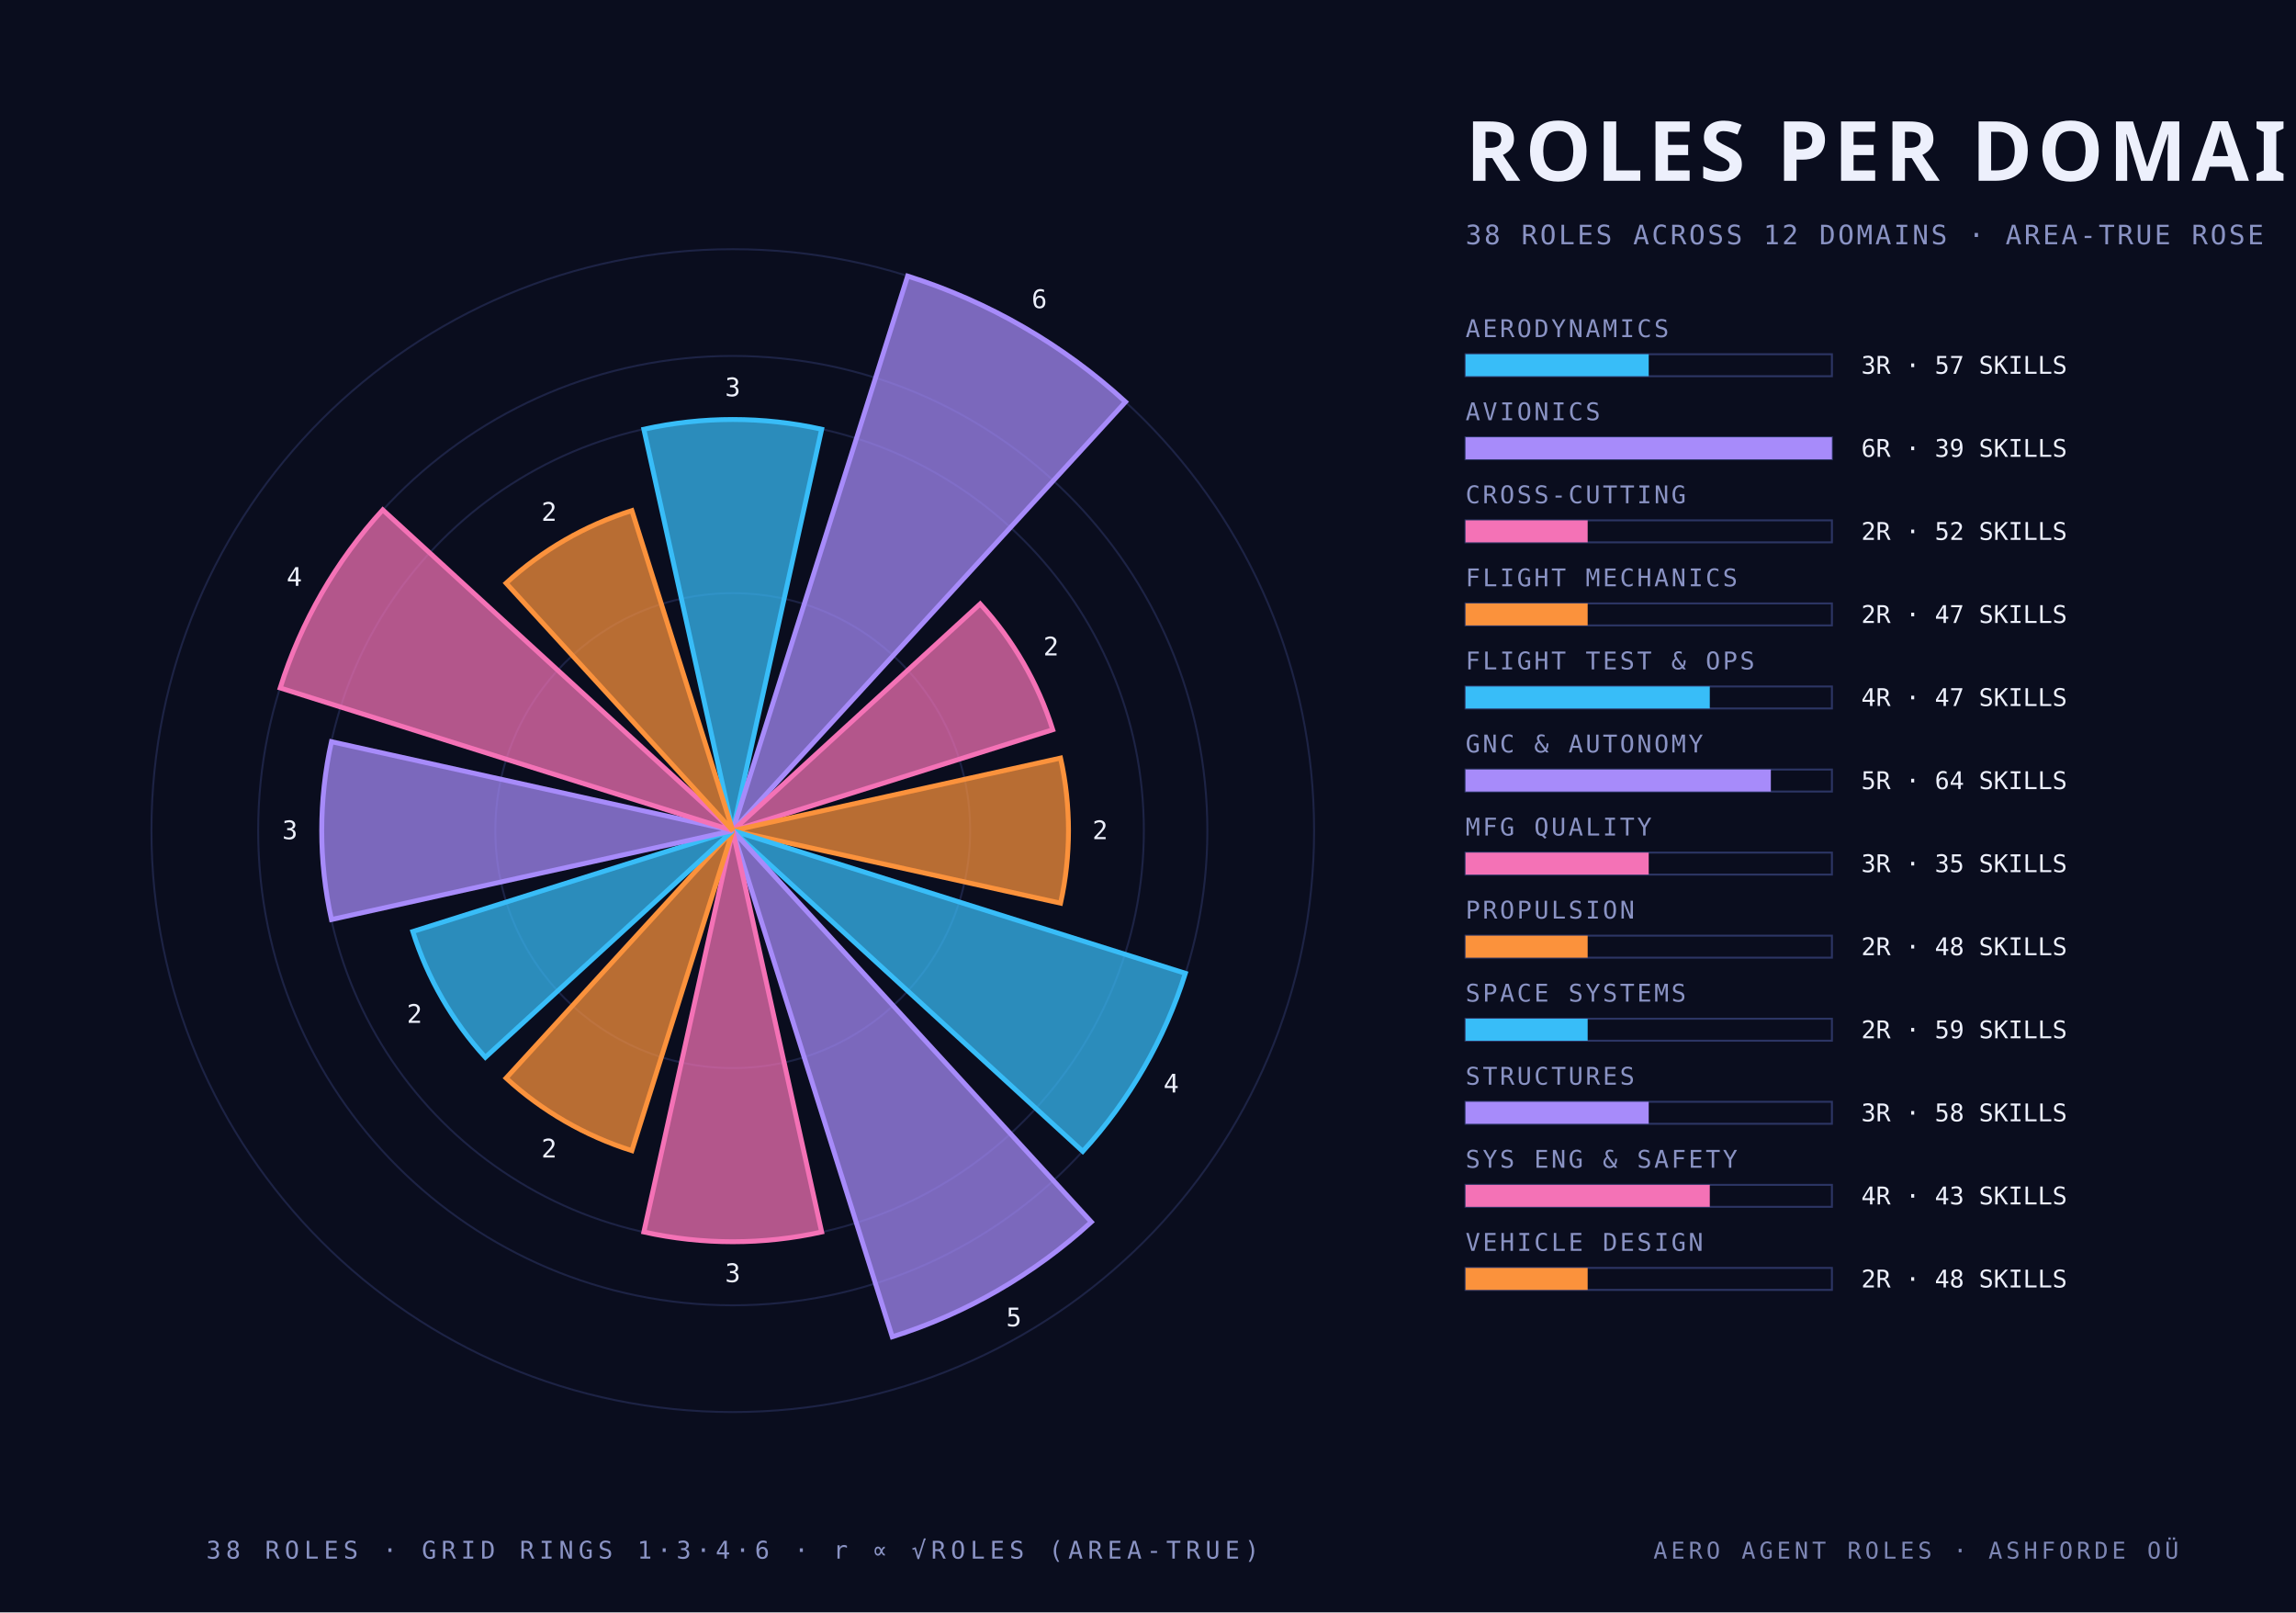
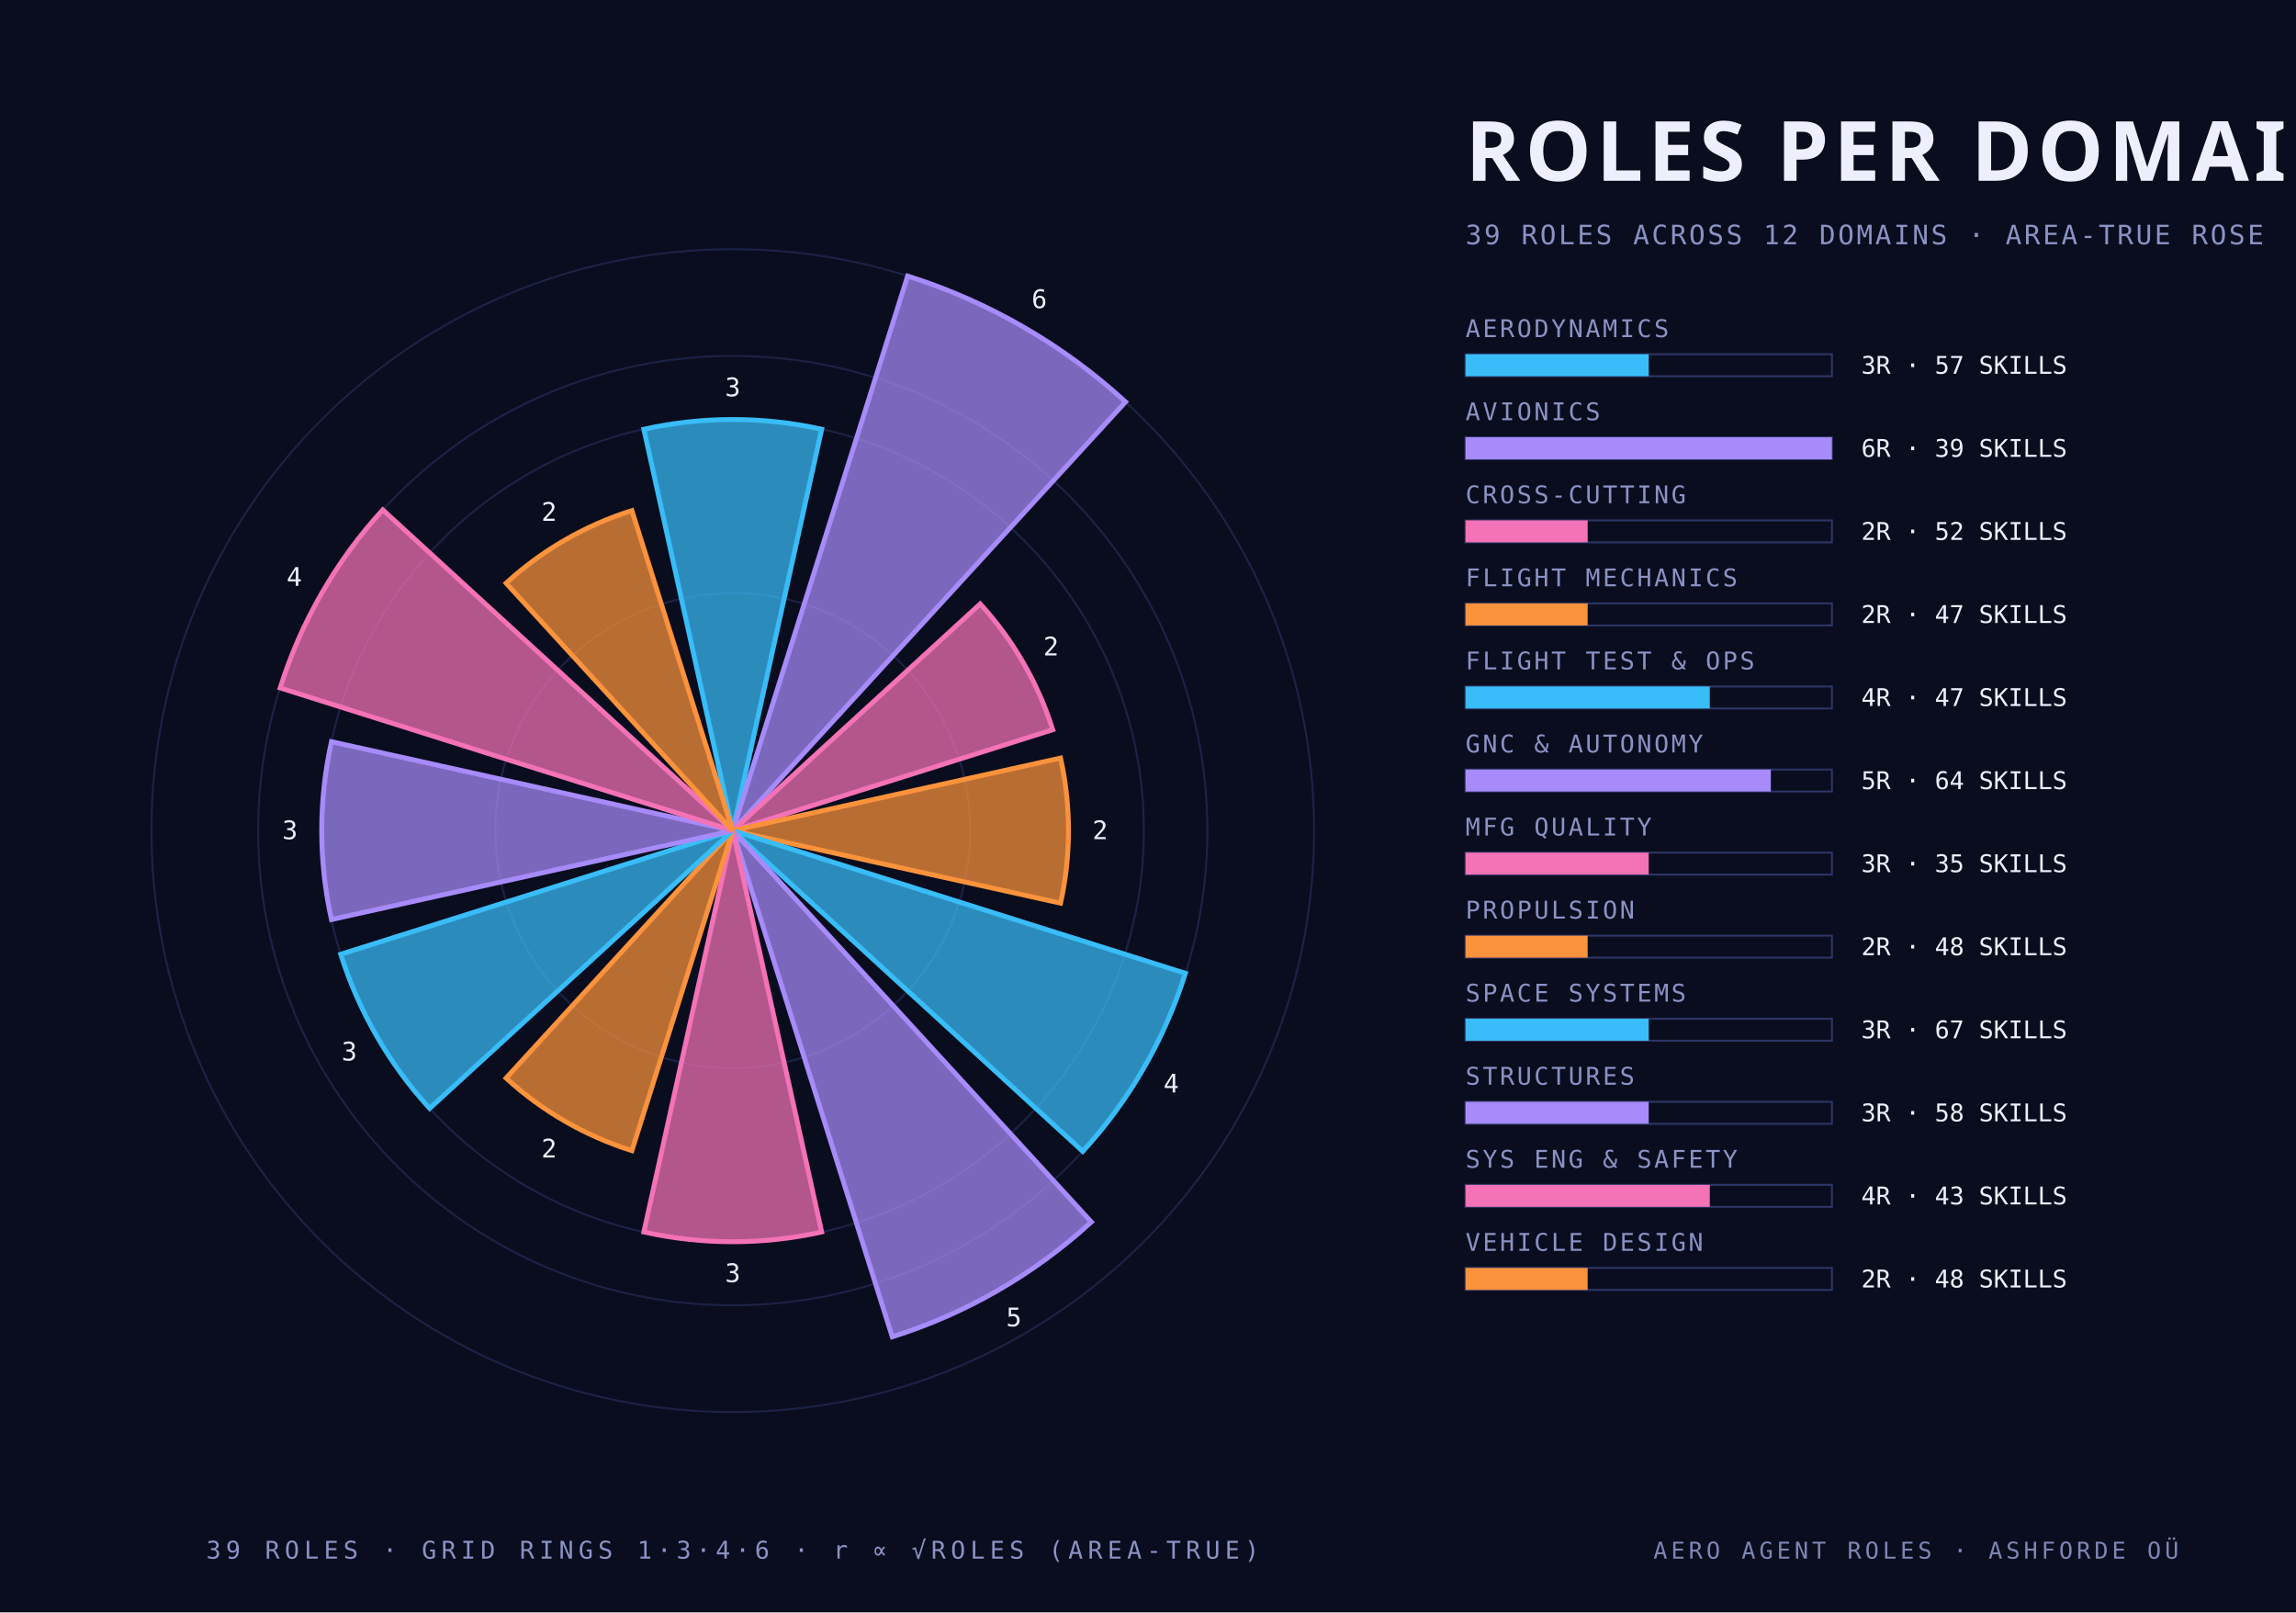
<svg xmlns="http://www.w3.org/2000/svg" width="940" height="660" viewBox="0 0 940 660">
  <style>
    .mono { font-family: "JetBrains Mono", "IBM Plex Mono", "Menlo", monospace; }
    .cond { font-family: "Barlow Condensed", "DIN Condensed", "Arial Narrow", sans-serif; font-weight: 700; text-transform: uppercase; }
  </style>
  <rect width="940" height="660" fill="#0a0d1e" />
  <circle cx="300" cy="340" r="97.2" fill="none" stroke="#2c3564" stroke-width="0.8" stroke-opacity="0.55" />
  <circle cx="300" cy="340" r="168.3" fill="none" stroke="#2c3564" stroke-width="0.8" stroke-opacity="0.55" />
  <circle cx="300" cy="340" r="194.3" fill="none" stroke="#2c3564" stroke-width="0.8" stroke-opacity="0.55" />
  <circle cx="300" cy="340" r="238.0" fill="none" stroke="#2c3564" stroke-width="0.8" stroke-opacity="0.55" />
  <path d="M 300 340 L 263.6 175.7 A 168.3 168.3 0 0 1 336.4 175.7 Z" fill="#38bdf8" fill-opacity="0.72" stroke="#38bdf8" stroke-width="2" />
  <text class="mono" x="300.0" y="162.2" text-anchor="middle" font-size="10.5" fill="#edf0fc">3</text>
  <path d="M 300 340 L 371.6 113.0 A 238.0 238.0 0 0 1 460.8 164.5 Z" fill="#a78bfa" fill-opacity="0.72" stroke="#a78bfa" stroke-width="2" />
  <text class="mono" x="425.5" y="126.1" text-anchor="middle" font-size="10.5" fill="#edf0fc">6</text>
  <path d="M 300 340 L 401.3 247.2 A 137.4 137.4 0 0 1 431.0 298.7 Z" fill="#f472b6" fill-opacity="0.72" stroke="#f472b6" stroke-width="2" />
  <text class="mono" x="430.3" y="268.3" text-anchor="middle" font-size="10.5" fill="#edf0fc">2</text>
  <path d="M 300 340 L 434.2 310.3 A 137.4 137.4 0 0 1 434.2 369.7 Z" fill="#fb923c" fill-opacity="0.72" stroke="#fb923c" stroke-width="2" />
  <text class="mono" x="450.4" y="343.5" text-anchor="middle" font-size="10.5" fill="#edf0fc">2</text>
  <path d="M 300 340 L 485.3 398.4 A 194.3 194.3 0 0 1 443.3 471.3 Z" fill="#38bdf8" fill-opacity="0.72" stroke="#38bdf8" stroke-width="2" />
  <text class="mono" x="479.5" y="447.2" text-anchor="middle" font-size="10.5" fill="#edf0fc">4</text>
  <path d="M 300 340 L 446.8 500.2 A 217.3 217.3 0 0 1 365.3 547.2 Z" fill="#a78bfa" fill-opacity="0.72" stroke="#a78bfa" stroke-width="2" />
  <text class="mono" x="415.1" y="542.9" text-anchor="middle" font-size="10.5" fill="#edf0fc">5</text>
  <path d="M 300 340 L 336.4 504.3 A 168.3 168.3 0 0 1 263.6 504.3 Z" fill="#f472b6" fill-opacity="0.72" stroke="#f472b6" stroke-width="2" />
  <text class="mono" x="300.0" y="524.8" text-anchor="middle" font-size="10.5" fill="#edf0fc">3</text>
  <path d="M 300 340 L 258.7 471.0 A 137.4 137.4 0 0 1 207.2 441.3 Z" fill="#fb923c" fill-opacity="0.72" stroke="#fb923c" stroke-width="2" />
  <text class="mono" x="224.8" y="473.8" text-anchor="middle" font-size="10.5" fill="#edf0fc">2</text>
-   <path d="M 300 340 L 198.7 432.8 A 137.4 137.4 0 0 1 169.0 381.3 Z" fill="#38bdf8" fill-opacity="0.72" stroke="#38bdf8" stroke-width="2" />
-   <text class="mono" x="169.7" y="418.7" text-anchor="middle" font-size="10.5" fill="#edf0fc">2</text>
+   <path d="M 300 340 L 175.9 453.7 A 168.3 168.3 0 0 1 139.5 390.6 Z" fill="#38bdf8" fill-opacity="0.72" stroke="#38bdf8" stroke-width="2" />
+   <text class="mono" x="143.0" y="434.1" text-anchor="middle" font-size="10.5" fill="#edf0fc">3</text>
  <path d="M 300 340 L 135.7 376.4 A 168.3 168.3 0 0 1 135.7 303.6 Z" fill="#a78bfa" fill-opacity="0.72" stroke="#a78bfa" stroke-width="2" />
  <text class="mono" x="118.7" y="343.5" text-anchor="middle" font-size="10.5" fill="#edf0fc">3</text>
  <path d="M 300 340 L 114.7 281.6 A 194.3 194.3 0 0 1 156.7 208.7 Z" fill="#f472b6" fill-opacity="0.72" stroke="#f472b6" stroke-width="2" />
  <text class="mono" x="120.5" y="239.8" text-anchor="middle" font-size="10.5" fill="#edf0fc">4</text>
  <path d="M 300 340 L 207.2 238.7 A 137.4 137.4 0 0 1 258.7 209.0 Z" fill="#fb923c" fill-opacity="0.72" stroke="#fb923c" stroke-width="2" />
  <text class="mono" x="224.8" y="213.2" text-anchor="middle" font-size="10.5" fill="#edf0fc">2</text>
  <text class="cond" x="600.0" y="74.0" text-anchor="start" font-size="34" fill="#edf0fc" letter-spacing="2">ROLES PER DOMAIN</text>
-   <text class="mono" x="600.0" y="100.0" text-anchor="start" font-size="11" fill="#8a93c4" letter-spacing="1">38 ROLES ACROSS 12 DOMAINS · AREA-TRUE ROSE</text>
+   <text class="mono" x="600.0" y="100.0" text-anchor="start" font-size="11" fill="#8a93c4" letter-spacing="1">39 ROLES ACROSS 12 DOMAINS · AREA-TRUE ROSE</text>
  <text class="mono" x="600.0" y="138.0" text-anchor="start" font-size="10" fill="#8a93c4" letter-spacing="1">AERODYNAMICS</text>
  <rect x="600" y="145" width="150" height="9" fill="none" stroke="#2c3564" stroke-width="0.8" />
  <rect x="600" y="145" width="75.0" height="9" fill="#38bdf8" />
  <text class="mono" x="762.0" y="153.0" text-anchor="start" font-size="10" fill="#edf0fc">3R · 57 SKILLS</text>
  <text class="mono" x="600.0" y="172.0" text-anchor="start" font-size="10" fill="#8a93c4" letter-spacing="1">AVIONICS</text>
  <rect x="600" y="179" width="150" height="9" fill="none" stroke="#2c3564" stroke-width="0.8" />
  <rect x="600" y="179" width="150.0" height="9" fill="#a78bfa" />
  <text class="mono" x="762.0" y="187.0" text-anchor="start" font-size="10" fill="#edf0fc">6R · 39 SKILLS</text>
  <text class="mono" x="600.0" y="206.0" text-anchor="start" font-size="10" fill="#8a93c4" letter-spacing="1">CROSS-CUTTING</text>
  <rect x="600" y="213" width="150" height="9" fill="none" stroke="#2c3564" stroke-width="0.8" />
  <rect x="600" y="213" width="50.0" height="9" fill="#f472b6" />
  <text class="mono" x="762.0" y="221.0" text-anchor="start" font-size="10" fill="#edf0fc">2R · 52 SKILLS</text>
  <text class="mono" x="600.0" y="240.0" text-anchor="start" font-size="10" fill="#8a93c4" letter-spacing="1">FLIGHT MECHANICS</text>
  <rect x="600" y="247" width="150" height="9" fill="none" stroke="#2c3564" stroke-width="0.8" />
  <rect x="600" y="247" width="50.0" height="9" fill="#fb923c" />
  <text class="mono" x="762.0" y="255.0" text-anchor="start" font-size="10" fill="#edf0fc">2R · 47 SKILLS</text>
  <text class="mono" x="600.0" y="274.0" text-anchor="start" font-size="10" fill="#8a93c4" letter-spacing="1">FLIGHT TEST &amp; OPS</text>
  <rect x="600" y="281" width="150" height="9" fill="none" stroke="#2c3564" stroke-width="0.8" />
  <rect x="600" y="281" width="100.0" height="9" fill="#38bdf8" />
  <text class="mono" x="762.0" y="289.0" text-anchor="start" font-size="10" fill="#edf0fc">4R · 47 SKILLS</text>
  <text class="mono" x="600.0" y="308.0" text-anchor="start" font-size="10" fill="#8a93c4" letter-spacing="1">GNC &amp; AUTONOMY</text>
  <rect x="600" y="315" width="150" height="9" fill="none" stroke="#2c3564" stroke-width="0.8" />
  <rect x="600" y="315" width="125.0" height="9" fill="#a78bfa" />
  <text class="mono" x="762.0" y="323.0" text-anchor="start" font-size="10" fill="#edf0fc">5R · 64 SKILLS</text>
  <text class="mono" x="600.0" y="342.0" text-anchor="start" font-size="10" fill="#8a93c4" letter-spacing="1">MFG QUALITY</text>
  <rect x="600" y="349" width="150" height="9" fill="none" stroke="#2c3564" stroke-width="0.8" />
  <rect x="600" y="349" width="75.0" height="9" fill="#f472b6" />
  <text class="mono" x="762.0" y="357.0" text-anchor="start" font-size="10" fill="#edf0fc">3R · 35 SKILLS</text>
  <text class="mono" x="600.0" y="376.0" text-anchor="start" font-size="10" fill="#8a93c4" letter-spacing="1">PROPULSION</text>
  <rect x="600" y="383" width="150" height="9" fill="none" stroke="#2c3564" stroke-width="0.8" />
  <rect x="600" y="383" width="50.0" height="9" fill="#fb923c" />
  <text class="mono" x="762.0" y="391.0" text-anchor="start" font-size="10" fill="#edf0fc">2R · 48 SKILLS</text>
  <text class="mono" x="600.0" y="410.0" text-anchor="start" font-size="10" fill="#8a93c4" letter-spacing="1">SPACE SYSTEMS</text>
  <rect x="600" y="417" width="150" height="9" fill="none" stroke="#2c3564" stroke-width="0.8" />
-   <rect x="600" y="417" width="50.0" height="9" fill="#38bdf8" />
-   <text class="mono" x="762.0" y="425.0" text-anchor="start" font-size="10" fill="#edf0fc">2R · 59 SKILLS</text>
+   <rect x="600" y="417" width="75.0" height="9" fill="#38bdf8" />
+   <text class="mono" x="762.0" y="425.0" text-anchor="start" font-size="10" fill="#edf0fc">3R · 67 SKILLS</text>
  <text class="mono" x="600.0" y="444.0" text-anchor="start" font-size="10" fill="#8a93c4" letter-spacing="1">STRUCTURES</text>
  <rect x="600" y="451" width="150" height="9" fill="none" stroke="#2c3564" stroke-width="0.8" />
  <rect x="600" y="451" width="75.0" height="9" fill="#a78bfa" />
  <text class="mono" x="762.0" y="459.0" text-anchor="start" font-size="10" fill="#edf0fc">3R · 58 SKILLS</text>
  <text class="mono" x="600.0" y="478.0" text-anchor="start" font-size="10" fill="#8a93c4" letter-spacing="1">SYS ENG &amp; SAFETY</text>
  <rect x="600" y="485" width="150" height="9" fill="none" stroke="#2c3564" stroke-width="0.8" />
  <rect x="600" y="485" width="100.0" height="9" fill="#f472b6" />
  <text class="mono" x="762.0" y="493.0" text-anchor="start" font-size="10" fill="#edf0fc">4R · 43 SKILLS</text>
  <text class="mono" x="600.0" y="512.0" text-anchor="start" font-size="10" fill="#8a93c4" letter-spacing="1">VEHICLE DESIGN</text>
  <rect x="600" y="519" width="150" height="9" fill="none" stroke="#2c3564" stroke-width="0.8" />
  <rect x="600" y="519" width="50.0" height="9" fill="#fb923c" />
  <text class="mono" x="762.0" y="527.0" text-anchor="start" font-size="10" fill="#edf0fc">2R · 48 SKILLS</text>
-   <text class="mono" x="300.0" y="638.0" text-anchor="middle" font-size="10" fill="#8a93c4" letter-spacing="2">38 ROLES · GRID RINGS 1·3·4·6 · r ∝ √ROLES (AREA-TRUE)</text>
+   <text class="mono" x="300.0" y="638.0" text-anchor="middle" font-size="10" fill="#8a93c4" letter-spacing="2">39 ROLES · GRID RINGS 1·3·4·6 · r ∝ √ROLES (AREA-TRUE)</text>
  <text class="mono" x="892.0" y="638.0" text-anchor="end" font-size="9.5" fill="#8a93c4" letter-spacing="1.5" opacity="0.9">AERO AGENT ROLES · ASHFORDE OÜ</text>
</svg>
